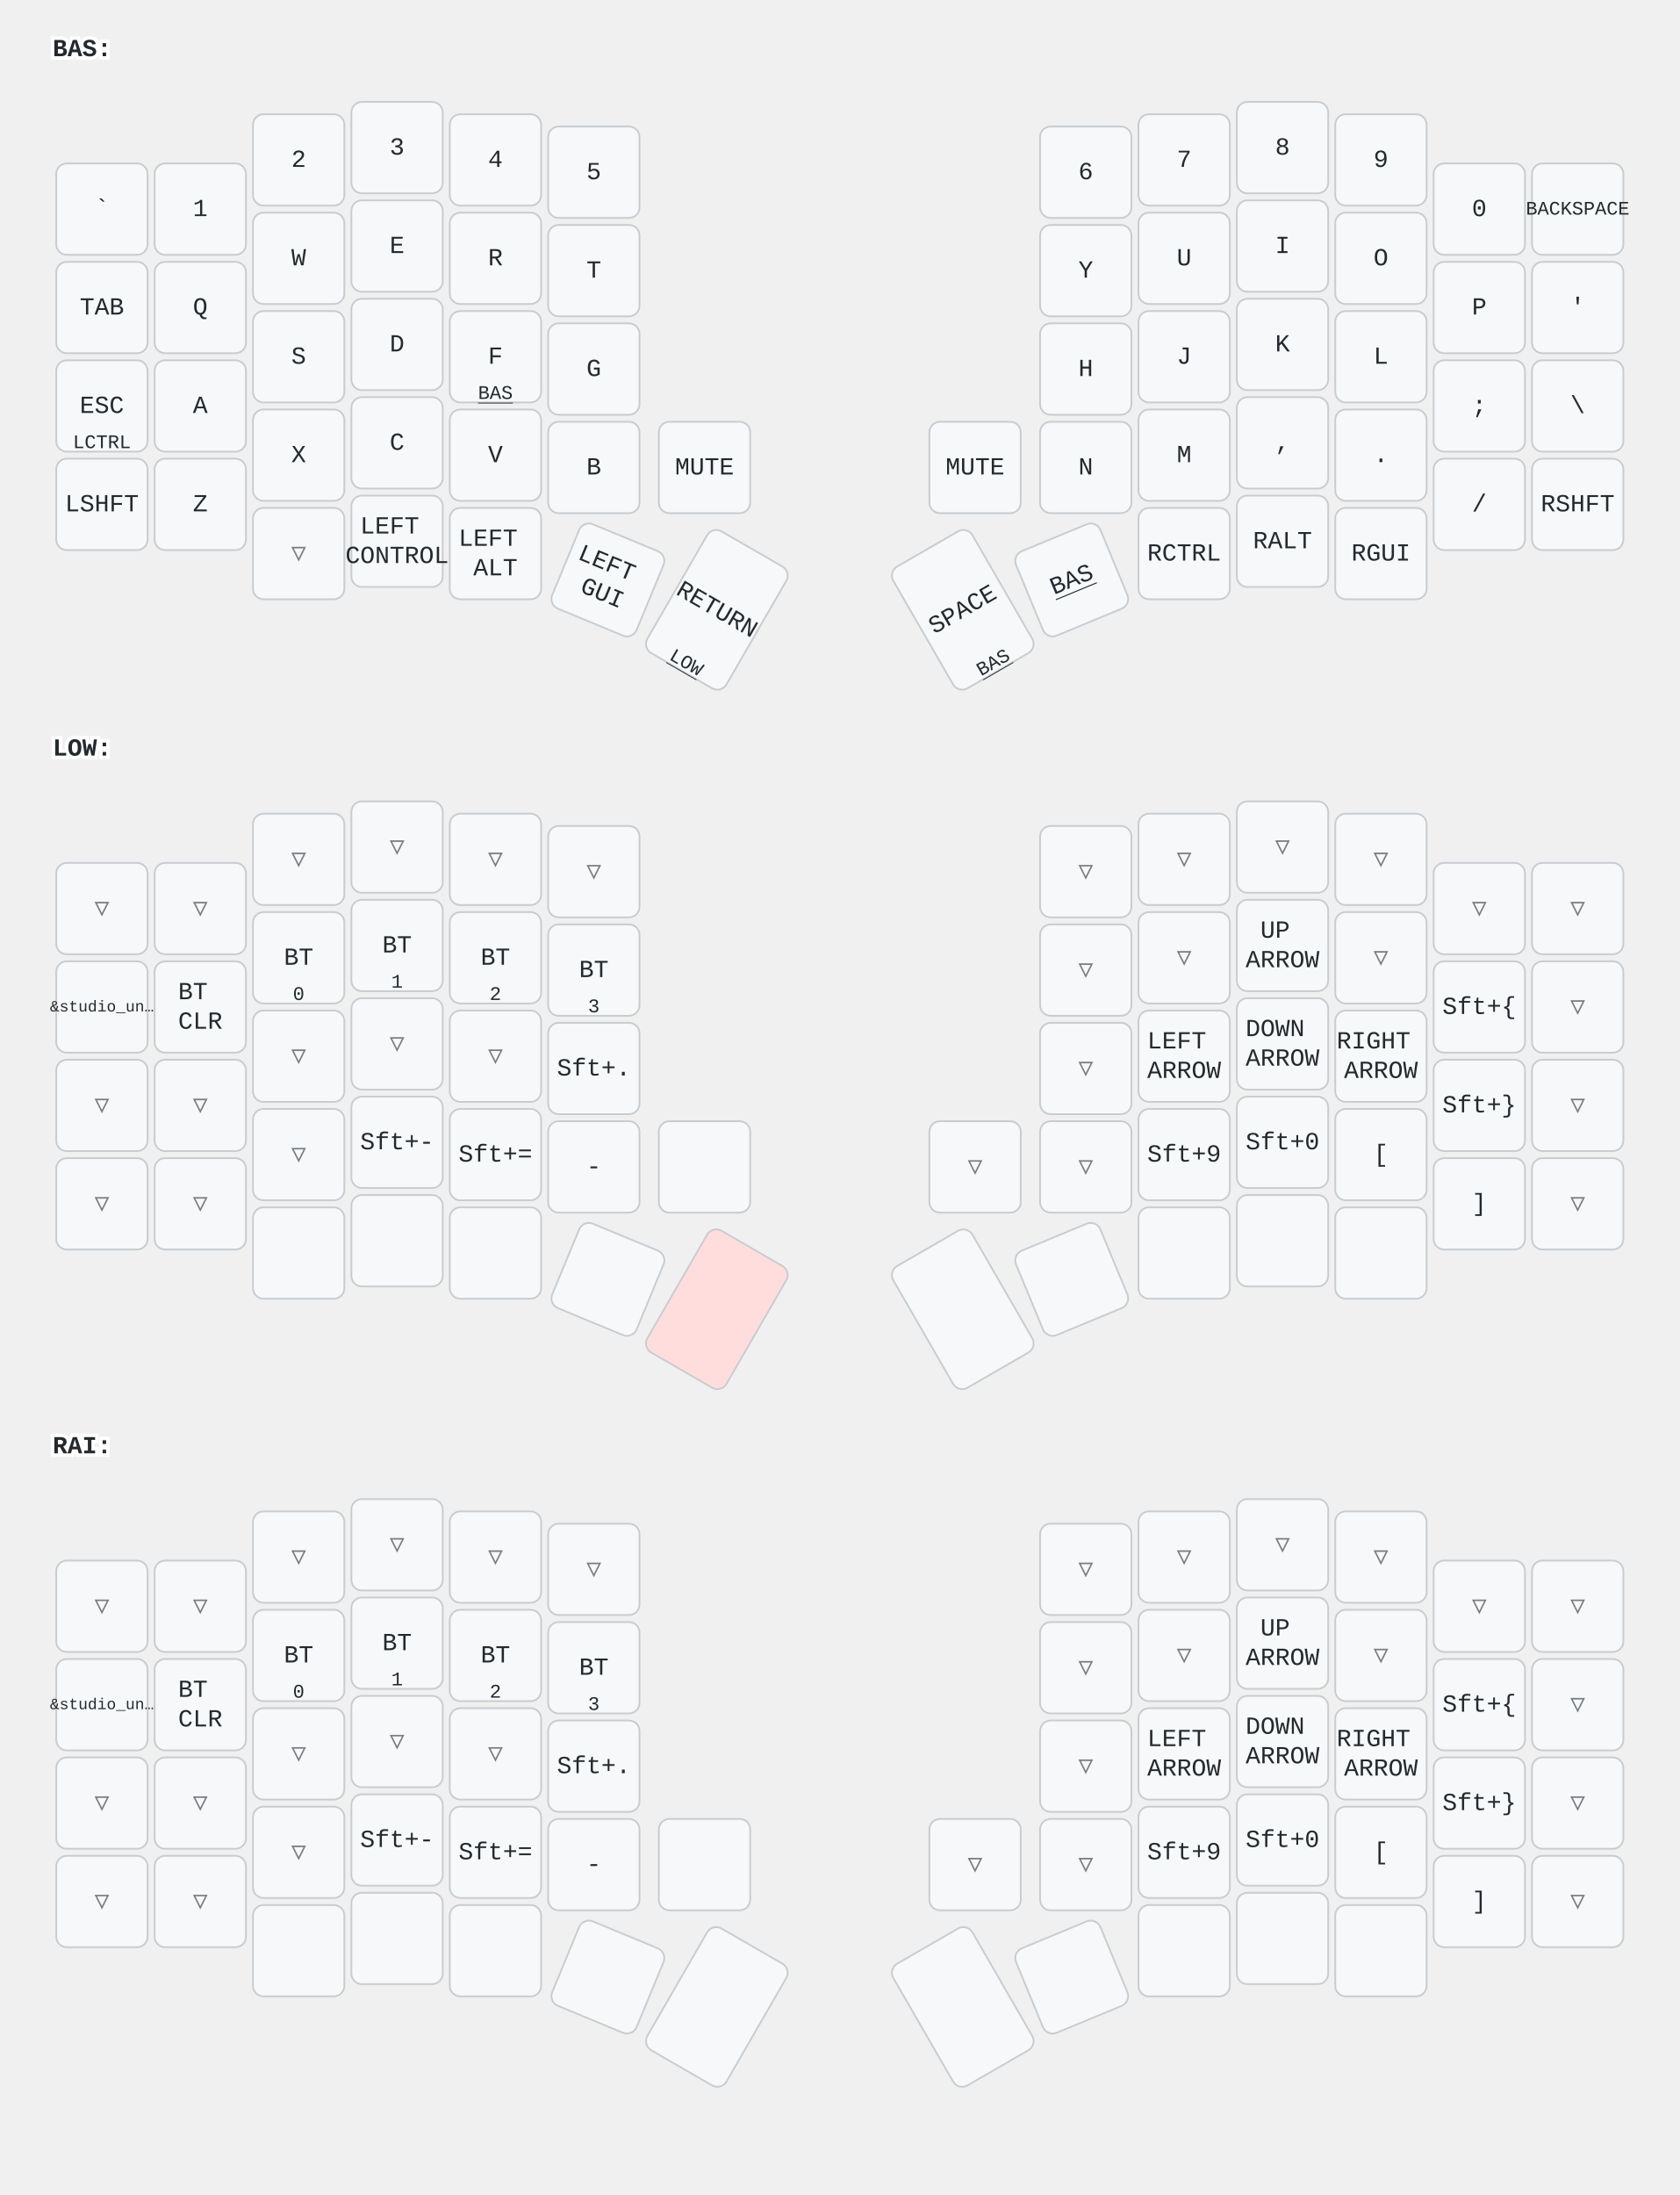
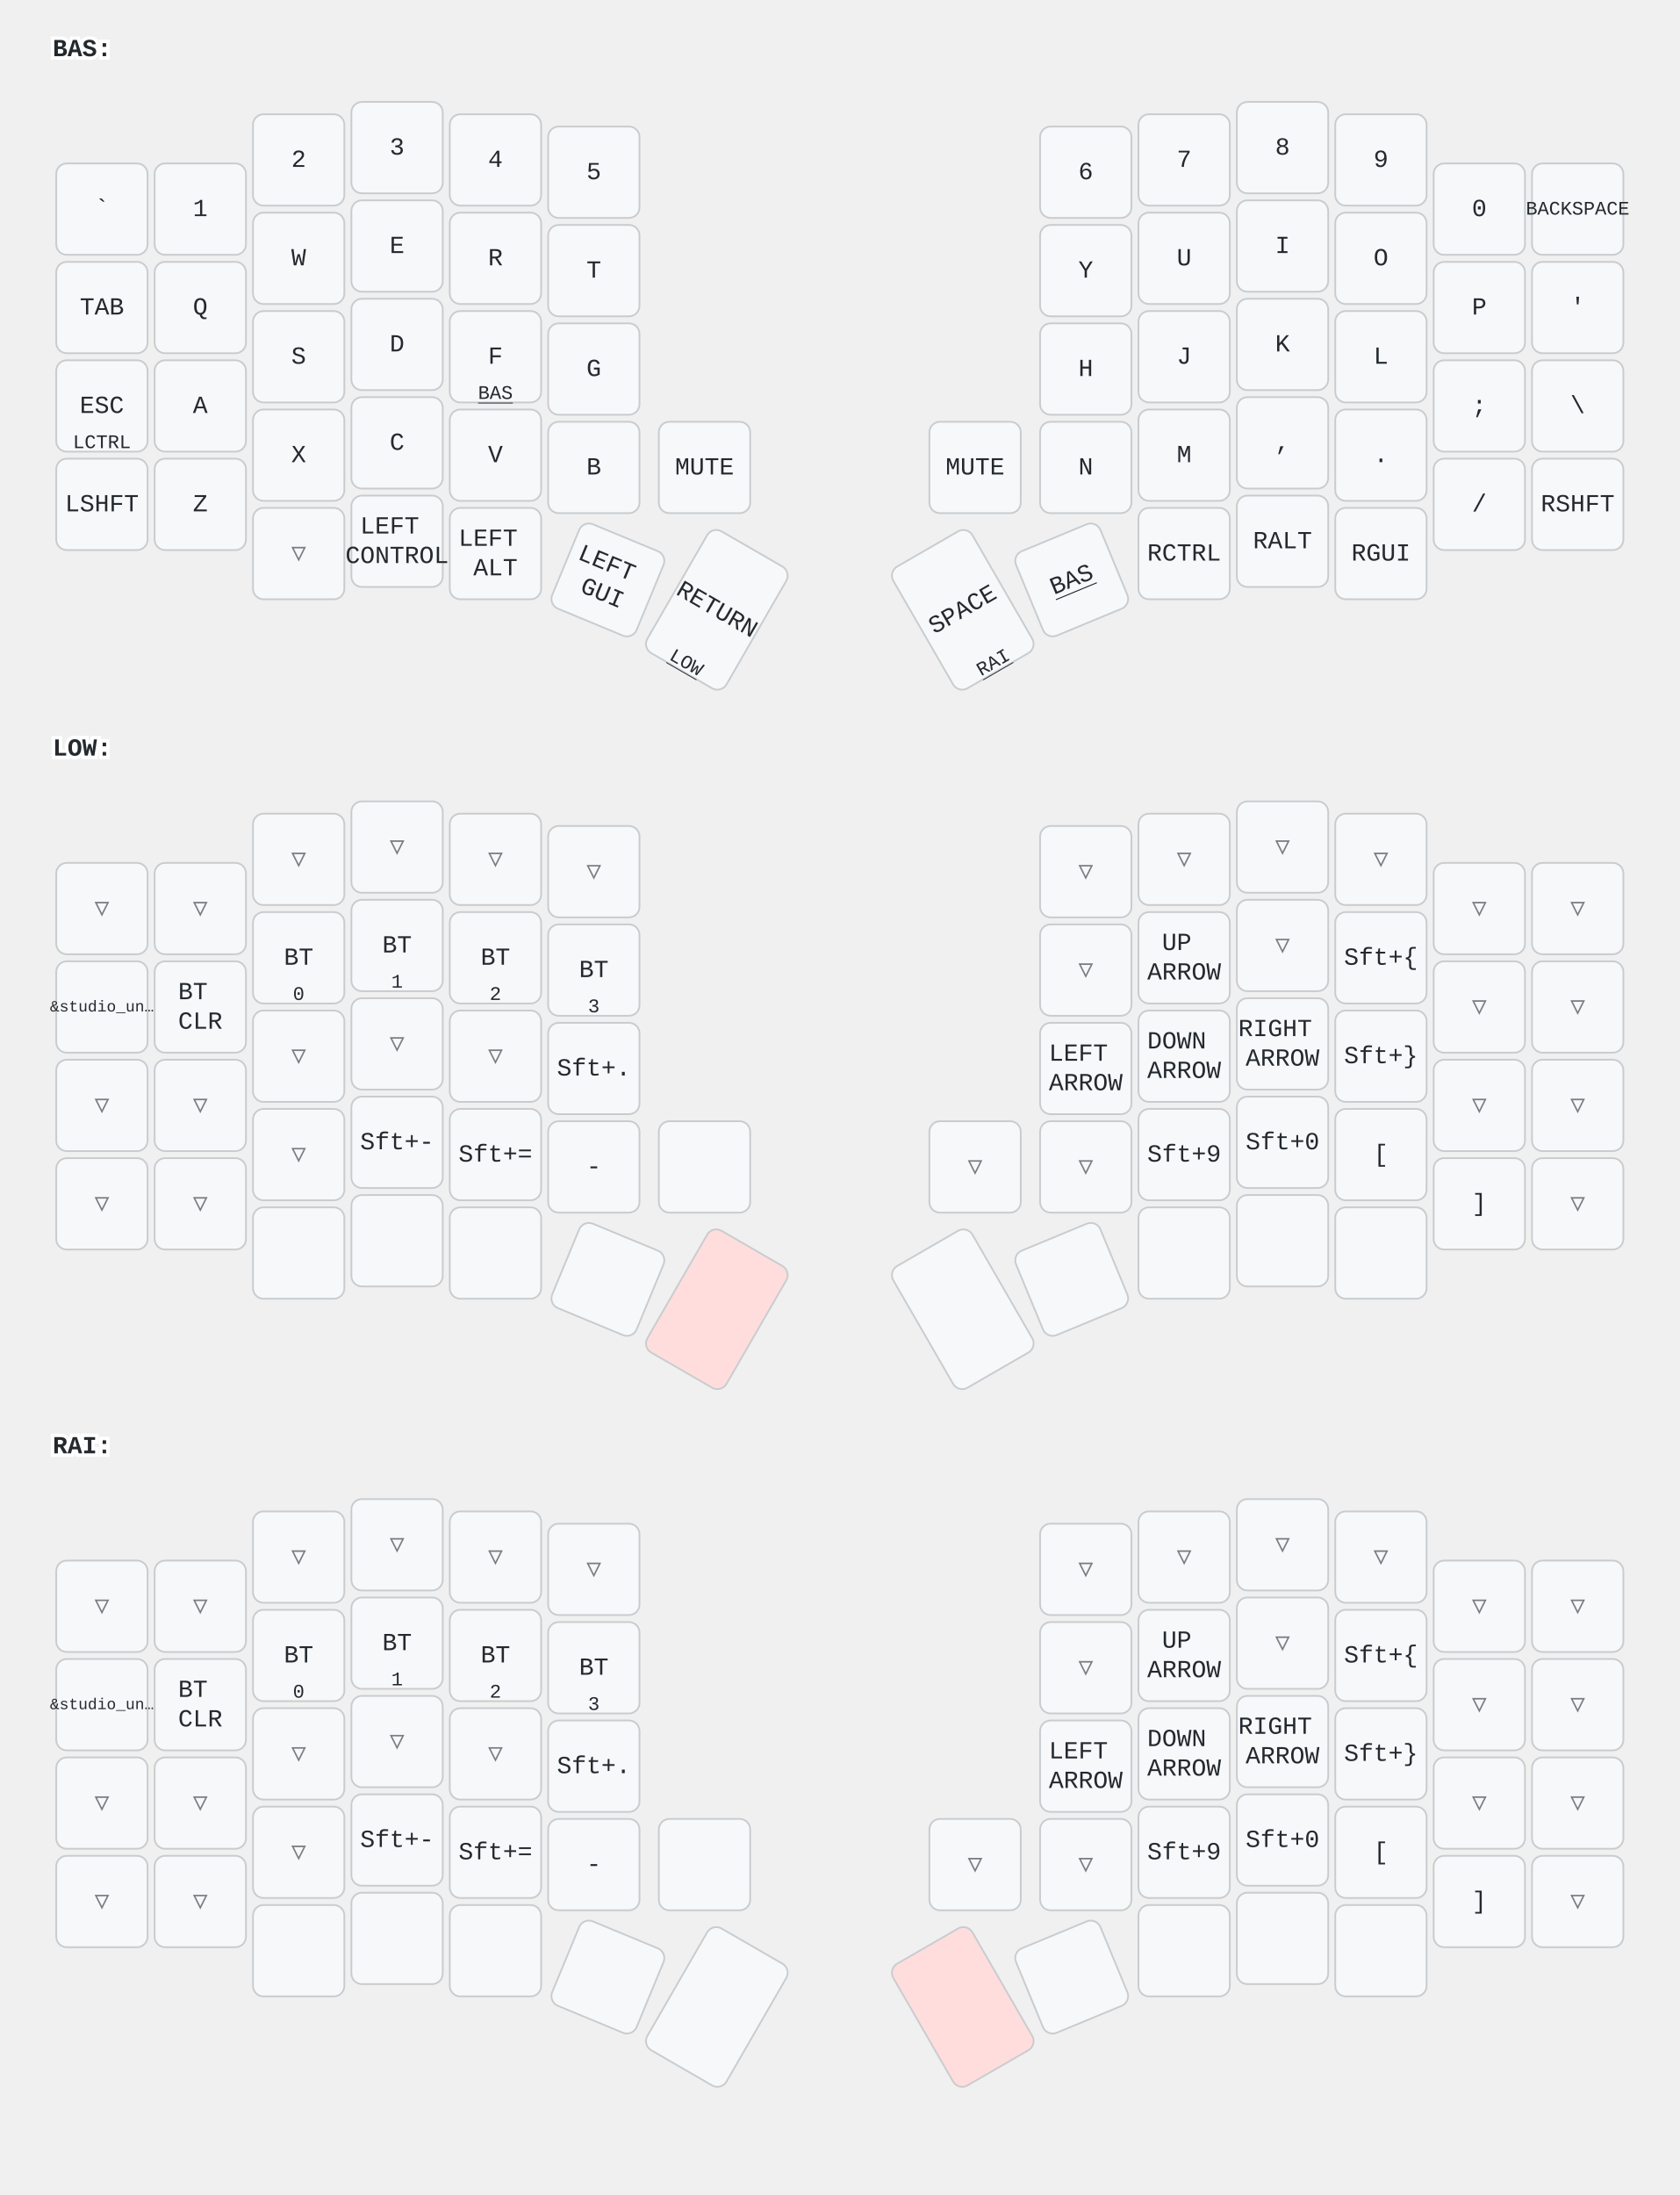
<svg xmlns="http://www.w3.org/2000/svg" width="956" height="1249" viewBox="0 0 956 1249" class="keymap">
  <style>/* inherit to force styles through use tags */
svg path {
    fill: inherit;
}

/* font and background color specifications */
svg.keymap {
    font-family: SFMono-Regular,Consolas,Liberation Mono,Menlo,monospace;
    font-size: 14px;
    font-kerning: normal;
    text-rendering: optimizeLegibility;
    fill: #24292e;
}

/* default key styling */
rect.key {
    fill: #f6f8fa;
}

rect.key, rect.combo {
    stroke: #c9cccf;
    stroke-width: 1;
}

/* default key side styling, only used is draw_key_sides is set */
rect.side {
    filter: brightness(90%);
}

/* color accent for combo boxes */
rect.combo, rect.combo-separate {
    fill: #cdf;
}

/* color accent for held keys */
rect.held, rect.combo.held {
    fill: #fdd;
}

/* color accent for ghost (optional) keys */
rect.ghost, rect.combo.ghost {
    stroke-dasharray: 4, 4;
    stroke-width: 2;
}

text {
    text-anchor: middle;
    dominant-baseline: middle;
}

/* styling for layer labels */
text.label {
    font-weight: bold;
    text-anchor: start;
    stroke: white;
    stroke-width: 4;
    paint-order: stroke;
}

/* styling for optional footer */
text.footer {
    text-anchor: end;
    dominant-baseline: auto;
    stroke: white;
    stroke-width: 4;
    paint-order: stroke;
}

/* styling for combo tap, and key non-tap label text */
text.combo, text.hold, text.shifted, text.left, text.right {
    font-size: 11px;
}

text.hold {
    text-anchor: middle;
    dominant-baseline: auto;
}

text.shifted {
    text-anchor: middle;
    dominant-baseline: hanging;
}

text.left {
    text-anchor: start;
}

text.right {
    text-anchor: end;
}

text.layer-activator {
    text-decoration: underline;
}

/* styling for hold/shifted label text in combo box */
text.combo.hold, text.combo.shifted, text.combo.left, text.combo.right {
    font-size: 8px;
}

/* lighter symbol for transparent keys */
text.trans {
    fill: #7b7e81;
}

/* styling for combo dendrons */
path.combo {
    stroke-width: 1;
    stroke: gray;
    fill: none;
}

/* Start Tabler Icons Cleanup */
/* cannot use height/width with glyphs */
.icon-tabler &gt; path {
    fill: inherit;
    stroke: inherit;
    stroke-width: 2;
}
/* hide tabler's default box */
.icon-tabler &gt; path[stroke="none"][fill="none"] {
    visibility: hidden;
}
/* End Tabler Icons Cleanup */
</style>
  <g transform="translate(30, 0)" class="layer-BAS">
    <text x="0" y="28" class="label" id="BAS">BAS:</text>
    <g transform="translate(0, 56)">
      <g transform="translate(28, 63)" class="key keypos-0">
        <rect rx="6" ry="6" x="-26" y="-26" width="52" height="52" class="key" />
        <text x="0" y="0" class="key tap">`</text>
      </g>
      <g transform="translate(84, 63)" class="key keypos-1">
        <rect rx="6" ry="6" x="-26" y="-26" width="52" height="52" class="key" />
        <text x="0" y="0" class="key tap">1</text>
      </g>
      <g transform="translate(140, 35)" class="key keypos-2">
        <rect rx="6" ry="6" x="-26" y="-26" width="52" height="52" class="key" />
        <text x="0" y="0" class="key tap">2</text>
      </g>
      <g transform="translate(196, 28)" class="key keypos-3">
        <rect rx="6" ry="6" x="-26" y="-26" width="52" height="52" class="key" />
        <text x="0" y="0" class="key tap">3</text>
      </g>
      <g transform="translate(252, 35)" class="key keypos-4">
        <rect rx="6" ry="6" x="-26" y="-26" width="52" height="52" class="key" />
        <text x="0" y="0" class="key tap">4</text>
      </g>
      <g transform="translate(308, 42)" class="key keypos-5">
        <rect rx="6" ry="6" x="-26" y="-26" width="52" height="52" class="key" />
        <text x="0" y="0" class="key tap">5</text>
      </g>
      <g transform="translate(588, 42)" class="key keypos-6">
        <rect rx="6" ry="6" x="-26" y="-26" width="52" height="52" class="key" />
        <text x="0" y="0" class="key tap">6</text>
      </g>
      <g transform="translate(644, 35)" class="key keypos-7">
        <rect rx="6" ry="6" x="-26" y="-26" width="52" height="52" class="key" />
        <text x="0" y="0" class="key tap">7</text>
      </g>
      <g transform="translate(700, 28)" class="key keypos-8">
        <rect rx="6" ry="6" x="-26" y="-26" width="52" height="52" class="key" />
        <text x="0" y="0" class="key tap">8</text>
      </g>
      <g transform="translate(756, 35)" class="key keypos-9">
        <rect rx="6" ry="6" x="-26" y="-26" width="52" height="52" class="key" />
        <text x="0" y="0" class="key tap">9</text>
      </g>
      <g transform="translate(812, 63)" class="key keypos-10">
        <rect rx="6" ry="6" x="-26" y="-26" width="52" height="52" class="key" />
        <text x="0" y="0" class="key tap">0</text>
      </g>
      <g transform="translate(868, 63)" class="key keypos-11">
        <rect rx="6" ry="6" x="-26" y="-26" width="52" height="52" class="key" />
        <text x="0" y="0" class="key tap">
          <tspan style="font-size: 78%">BACKSPACE</tspan>
        </text>
      </g>
      <g transform="translate(28, 119)" class="key keypos-12">
        <rect rx="6" ry="6" x="-26" y="-26" width="52" height="52" class="key" />
        <text x="0" y="0" class="key tap">TAB</text>
      </g>
      <g transform="translate(84, 119)" class="key keypos-13">
        <rect rx="6" ry="6" x="-26" y="-26" width="52" height="52" class="key" />
        <text x="0" y="0" class="key tap">Q</text>
      </g>
      <g transform="translate(140, 91)" class="key keypos-14">
        <rect rx="6" ry="6" x="-26" y="-26" width="52" height="52" class="key" />
        <text x="0" y="0" class="key tap">W</text>
      </g>
      <g transform="translate(196, 84)" class="key keypos-15">
        <rect rx="6" ry="6" x="-26" y="-26" width="52" height="52" class="key" />
        <text x="0" y="0" class="key tap">E</text>
      </g>
      <g transform="translate(252, 91)" class="key keypos-16">
        <rect rx="6" ry="6" x="-26" y="-26" width="52" height="52" class="key" />
        <text x="0" y="0" class="key tap">R</text>
      </g>
      <g transform="translate(308, 98)" class="key keypos-17">
        <rect rx="6" ry="6" x="-26" y="-26" width="52" height="52" class="key" />
        <text x="0" y="0" class="key tap">T</text>
      </g>
      <g transform="translate(588, 98)" class="key keypos-18">
        <rect rx="6" ry="6" x="-26" y="-26" width="52" height="52" class="key" />
        <text x="0" y="0" class="key tap">Y</text>
      </g>
      <g transform="translate(644, 91)" class="key keypos-19">
        <rect rx="6" ry="6" x="-26" y="-26" width="52" height="52" class="key" />
        <text x="0" y="0" class="key tap">U</text>
      </g>
      <g transform="translate(700, 84)" class="key keypos-20">
        <rect rx="6" ry="6" x="-26" y="-26" width="52" height="52" class="key" />
        <text x="0" y="0" class="key tap">I</text>
      </g>
      <g transform="translate(756, 91)" class="key keypos-21">
        <rect rx="6" ry="6" x="-26" y="-26" width="52" height="52" class="key" />
        <text x="0" y="0" class="key tap">O</text>
      </g>
      <g transform="translate(812, 119)" class="key keypos-22">
        <rect rx="6" ry="6" x="-26" y="-26" width="52" height="52" class="key" />
        <text x="0" y="0" class="key tap">P</text>
      </g>
      <g transform="translate(868, 119)" class="key keypos-23">
        <rect rx="6" ry="6" x="-26" y="-26" width="52" height="52" class="key" />
        <text x="0" y="0" class="key tap">'</text>
      </g>
      <g transform="translate(28, 175)" class="key keypos-24">
        <rect rx="6" ry="6" x="-26" y="-26" width="52" height="52" class="key" />
        <text x="0" y="0" class="key tap">ESC</text>
        <text x="0" y="24" class="key hold">LCTRL</text>
      </g>
      <g transform="translate(84, 175)" class="key keypos-25">
        <rect rx="6" ry="6" x="-26" y="-26" width="52" height="52" class="key" />
        <text x="0" y="0" class="key tap">A</text>
      </g>
      <g transform="translate(140, 147)" class="key keypos-26">
        <rect rx="6" ry="6" x="-26" y="-26" width="52" height="52" class="key" />
        <text x="0" y="0" class="key tap">S</text>
      </g>
      <g transform="translate(196, 140)" class="key keypos-27">
        <rect rx="6" ry="6" x="-26" y="-26" width="52" height="52" class="key" />
        <text x="0" y="0" class="key tap">D</text>
      </g>
      <g transform="translate(252, 147)" class="key keypos-28">
        <rect rx="6" ry="6" x="-26" y="-26" width="52" height="52" class="key" />
        <text x="0" y="0" class="key tap">F</text>
        <a href="#BAS">
          <text x="0" y="24" class="key hold layer-activator">BAS</text>
        </a>
      </g>
      <g transform="translate(308, 154)" class="key keypos-29">
        <rect rx="6" ry="6" x="-26" y="-26" width="52" height="52" class="key" />
        <text x="0" y="0" class="key tap">G</text>
      </g>
      <g transform="translate(588, 154)" class="key keypos-30">
        <rect rx="6" ry="6" x="-26" y="-26" width="52" height="52" class="key" />
        <text x="0" y="0" class="key tap">H</text>
      </g>
      <g transform="translate(644, 147)" class="key keypos-31">
        <rect rx="6" ry="6" x="-26" y="-26" width="52" height="52" class="key" />
        <text x="0" y="0" class="key tap">J</text>
      </g>
      <g transform="translate(700, 140)" class="key keypos-32">
        <rect rx="6" ry="6" x="-26" y="-26" width="52" height="52" class="key" />
        <text x="0" y="0" class="key tap">K</text>
      </g>
      <g transform="translate(756, 147)" class="key keypos-33">
        <rect rx="6" ry="6" x="-26" y="-26" width="52" height="52" class="key" />
        <text x="0" y="0" class="key tap">L</text>
      </g>
      <g transform="translate(812, 175)" class="key keypos-34">
        <rect rx="6" ry="6" x="-26" y="-26" width="52" height="52" class="key" />
        <text x="0" y="0" class="key tap">;</text>
      </g>
      <g transform="translate(868, 175)" class="key keypos-35">
        <rect rx="6" ry="6" x="-26" y="-26" width="52" height="52" class="key" />
        <text x="0" y="0" class="key tap">\</text>
      </g>
      <g transform="translate(28, 231)" class="key keypos-36">
        <rect rx="6" ry="6" x="-26" y="-26" width="52" height="52" class="key" />
        <text x="0" y="0" class="key tap">LSHFT</text>
      </g>
      <g transform="translate(84, 231)" class="key keypos-37">
        <rect rx="6" ry="6" x="-26" y="-26" width="52" height="52" class="key" />
        <text x="0" y="0" class="key tap">Z</text>
      </g>
      <g transform="translate(140, 203)" class="key keypos-38">
        <rect rx="6" ry="6" x="-26" y="-26" width="52" height="52" class="key" />
        <text x="0" y="0" class="key tap">X</text>
      </g>
      <g transform="translate(196, 196)" class="key keypos-39">
        <rect rx="6" ry="6" x="-26" y="-26" width="52" height="52" class="key" />
        <text x="0" y="0" class="key tap">C</text>
      </g>
      <g transform="translate(252, 203)" class="key keypos-40">
        <rect rx="6" ry="6" x="-26" y="-26" width="52" height="52" class="key" />
        <text x="0" y="0" class="key tap">V</text>
      </g>
      <g transform="translate(308, 210)" class="key keypos-41">
        <rect rx="6" ry="6" x="-26" y="-26" width="52" height="52" class="key" />
        <text x="0" y="0" class="key tap">B</text>
      </g>
      <g transform="translate(371, 210)" class="key keypos-42">
        <rect rx="6" ry="6" x="-26" y="-26" width="52" height="52" class="key" />
        <text x="0" y="0" class="key tap">MUTE</text>
      </g>
      <g transform="translate(525, 210)" class="key keypos-43">
        <rect rx="6" ry="6" x="-26" y="-26" width="52" height="52" class="key" />
        <text x="0" y="0" class="key tap">MUTE</text>
      </g>
      <g transform="translate(588, 210)" class="key keypos-44">
        <rect rx="6" ry="6" x="-26" y="-26" width="52" height="52" class="key" />
        <text x="0" y="0" class="key tap">N</text>
      </g>
      <g transform="translate(644, 203)" class="key keypos-45">
        <rect rx="6" ry="6" x="-26" y="-26" width="52" height="52" class="key" />
        <text x="0" y="0" class="key tap">M</text>
      </g>
      <g transform="translate(700, 196)" class="key keypos-46">
        <rect rx="6" ry="6" x="-26" y="-26" width="52" height="52" class="key" />
        <text x="0" y="0" class="key tap">,</text>
      </g>
      <g transform="translate(756, 203)" class="key keypos-47">
        <rect rx="6" ry="6" x="-26" y="-26" width="52" height="52" class="key" />
        <text x="0" y="0" class="key tap">.</text>
      </g>
      <g transform="translate(812, 231)" class="key keypos-48">
        <rect rx="6" ry="6" x="-26" y="-26" width="52" height="52" class="key" />
        <text x="0" y="0" class="key tap">/</text>
      </g>
      <g transform="translate(868, 231)" class="key keypos-49">
        <rect rx="6" ry="6" x="-26" y="-26" width="52" height="52" class="key" />
        <text x="0" y="0" class="key tap">RSHFT</text>
      </g>
      <g transform="translate(140, 259)" class="key trans keypos-50">
        <rect rx="6" ry="6" x="-26" y="-26" width="52" height="52" class="key trans" />
        <text x="0" y="0" class="key trans tap">▽</text>
      </g>
      <g transform="translate(196, 252)" class="key keypos-51">
        <rect rx="6" ry="6" x="-26" y="-26" width="52" height="52" class="key" />
        <text x="0" y="0" class="key tap">
          <tspan x="0" dy="-0.6em">LEFT</tspan>
          <tspan x="0" dy="1.2em">CONTROL</tspan>
        </text>
      </g>
      <g transform="translate(252, 259)" class="key keypos-52">
        <rect rx="6" ry="6" x="-26" y="-26" width="52" height="52" class="key" />
        <text x="0" y="0" class="key tap">
          <tspan x="0" dy="-0.6em">LEFT</tspan>
          <tspan x="0" dy="1.2em">ALT</tspan>
        </text>
      </g>
      <g transform="translate(316, 274) rotate(22.5)" class="key keypos-53">
        <rect rx="6" ry="6" x="-26" y="-26" width="52" height="52" class="key" />
        <text x="0" y="0" class="key tap">
          <tspan x="0" dy="-0.6em">LEFT</tspan>
          <tspan x="0" dy="1.2em">GUI</tspan>
        </text>
      </g>
      <g transform="translate(378, 291) rotate(30.0)" class="key keypos-54">
        <rect rx="6" ry="6" x="-26" y="-40" width="52" height="80" class="key" />
        <text x="0" y="0" class="key tap">RETURN</text>
        <a href="#LOW">
          <text x="0" y="38" class="key hold layer-activator">LOW</text>
        </a>
      </g>
      <g transform="translate(518, 291) rotate(-30.0)" class="key keypos-55">
        <rect rx="6" ry="6" x="-26" y="-40" width="52" height="80" class="key" />
        <text x="0" y="0" class="key tap">SPACE</text>
-         <a href="#BAS">
-           <text x="0" y="38" class="key hold layer-activator">BAS</text>
+         <a href="#RAI">
+           <text x="0" y="38" class="key hold layer-activator">RAI</text>
        </a>
      </g>
      <g transform="translate(580, 274) rotate(-22.5)" class="key keypos-56">
        <rect rx="6" ry="6" x="-26" y="-26" width="52" height="52" class="key" />
        <a href="#BAS">
          <text x="0" y="0" class="key tap layer-activator">BAS</text>
        </a>
      </g>
      <g transform="translate(644, 259)" class="key keypos-57">
        <rect rx="6" ry="6" x="-26" y="-26" width="52" height="52" class="key" />
        <text x="0" y="0" class="key tap">RCTRL</text>
      </g>
      <g transform="translate(700, 252)" class="key keypos-58">
        <rect rx="6" ry="6" x="-26" y="-26" width="52" height="52" class="key" />
        <text x="0" y="0" class="key tap">RALT</text>
      </g>
      <g transform="translate(756, 259)" class="key keypos-59">
        <rect rx="6" ry="6" x="-26" y="-26" width="52" height="52" class="key" />
        <text x="0" y="0" class="key tap">RGUI</text>
      </g>
    </g>
  </g>
  <g transform="translate(30, 398)" class="layer-LOW">
    <text x="0" y="28" class="label" id="LOW">LOW:</text>
    <g transform="translate(0, 56)">
      <g transform="translate(28, 63)" class="key trans keypos-0">
        <rect rx="6" ry="6" x="-26" y="-26" width="52" height="52" class="key trans" />
        <text x="0" y="0" class="key trans tap">▽</text>
      </g>
      <g transform="translate(84, 63)" class="key trans keypos-1">
        <rect rx="6" ry="6" x="-26" y="-26" width="52" height="52" class="key trans" />
        <text x="0" y="0" class="key trans tap">▽</text>
      </g>
      <g transform="translate(140, 35)" class="key trans keypos-2">
        <rect rx="6" ry="6" x="-26" y="-26" width="52" height="52" class="key trans" />
        <text x="0" y="0" class="key trans tap">▽</text>
      </g>
      <g transform="translate(196, 28)" class="key trans keypos-3">
        <rect rx="6" ry="6" x="-26" y="-26" width="52" height="52" class="key trans" />
        <text x="0" y="0" class="key trans tap">▽</text>
      </g>
      <g transform="translate(252, 35)" class="key trans keypos-4">
        <rect rx="6" ry="6" x="-26" y="-26" width="52" height="52" class="key trans" />
        <text x="0" y="0" class="key trans tap">▽</text>
      </g>
      <g transform="translate(308, 42)" class="key trans keypos-5">
        <rect rx="6" ry="6" x="-26" y="-26" width="52" height="52" class="key trans" />
        <text x="0" y="0" class="key trans tap">▽</text>
      </g>
      <g transform="translate(588, 42)" class="key trans keypos-6">
        <rect rx="6" ry="6" x="-26" y="-26" width="52" height="52" class="key trans" />
        <text x="0" y="0" class="key trans tap">▽</text>
      </g>
      <g transform="translate(644, 35)" class="key trans keypos-7">
        <rect rx="6" ry="6" x="-26" y="-26" width="52" height="52" class="key trans" />
        <text x="0" y="0" class="key trans tap">▽</text>
      </g>
      <g transform="translate(700, 28)" class="key trans keypos-8">
        <rect rx="6" ry="6" x="-26" y="-26" width="52" height="52" class="key trans" />
        <text x="0" y="0" class="key trans tap">▽</text>
      </g>
      <g transform="translate(756, 35)" class="key trans keypos-9">
        <rect rx="6" ry="6" x="-26" y="-26" width="52" height="52" class="key trans" />
        <text x="0" y="0" class="key trans tap">▽</text>
      </g>
      <g transform="translate(812, 63)" class="key trans keypos-10">
        <rect rx="6" ry="6" x="-26" y="-26" width="52" height="52" class="key trans" />
        <text x="0" y="0" class="key trans tap">▽</text>
      </g>
      <g transform="translate(868, 63)" class="key trans keypos-11">
        <rect rx="6" ry="6" x="-26" y="-26" width="52" height="52" class="key trans" />
        <text x="0" y="0" class="key trans tap">▽</text>
      </g>
      <g transform="translate(28, 119)" class="key keypos-12">
        <rect rx="6" ry="6" x="-26" y="-26" width="52" height="52" class="key" />
        <text x="0" y="0" class="key tap">
          <tspan style="font-size: 64%">&amp;studio_un…</tspan>
        </text>
      </g>
      <g transform="translate(84, 119)" class="key keypos-13">
        <rect rx="6" ry="6" x="-26" y="-26" width="52" height="52" class="key" />
        <text x="0" y="0" class="key tap">
          <tspan x="0" dy="-0.6em">BT</tspan>
          <tspan x="0" dy="1.2em">CLR</tspan>
        </text>
      </g>
      <g transform="translate(140, 91)" class="key keypos-14">
        <rect rx="6" ry="6" x="-26" y="-26" width="52" height="52" class="key" />
        <text x="0" y="0" class="key tap">BT</text>
        <text x="0" y="24" class="key hold">0</text>
      </g>
      <g transform="translate(196, 84)" class="key keypos-15">
        <rect rx="6" ry="6" x="-26" y="-26" width="52" height="52" class="key" />
        <text x="0" y="0" class="key tap">BT</text>
        <text x="0" y="24" class="key hold">1</text>
      </g>
      <g transform="translate(252, 91)" class="key keypos-16">
        <rect rx="6" ry="6" x="-26" y="-26" width="52" height="52" class="key" />
        <text x="0" y="0" class="key tap">BT</text>
        <text x="0" y="24" class="key hold">2</text>
      </g>
      <g transform="translate(308, 98)" class="key keypos-17">
        <rect rx="6" ry="6" x="-26" y="-26" width="52" height="52" class="key" />
        <text x="0" y="0" class="key tap">BT</text>
        <text x="0" y="24" class="key hold">3</text>
      </g>
      <g transform="translate(588, 98)" class="key trans keypos-18">
        <rect rx="6" ry="6" x="-26" y="-26" width="52" height="52" class="key trans" />
        <text x="0" y="0" class="key trans tap">▽</text>
      </g>
-       <g transform="translate(644, 91)" class="key trans keypos-19">
-         <rect rx="6" ry="6" x="-26" y="-26" width="52" height="52" class="key trans" />
-         <text x="0" y="0" class="key trans tap">▽</text>
-       </g>
-       <g transform="translate(700, 84)" class="key keypos-20">
+       <g transform="translate(644, 91)" class="key keypos-19">
        <rect rx="6" ry="6" x="-26" y="-26" width="52" height="52" class="key" />
        <text x="0" y="0" class="key tap">
          <tspan x="0" dy="-0.6em">UP</tspan>
          <tspan x="0" dy="1.2em">ARROW</tspan>
        </text>
      </g>
-       <g transform="translate(756, 91)" class="key trans keypos-21">
-         <rect rx="6" ry="6" x="-26" y="-26" width="52" height="52" class="key trans" />
-         <text x="0" y="0" class="key trans tap">▽</text>
-       </g>
-       <g transform="translate(812, 119)" class="key keypos-22">
+       <g transform="translate(700, 84)" class="key trans keypos-20">
+         <rect rx="6" ry="6" x="-26" y="-26" width="52" height="52" class="key trans" />
+         <text x="0" y="0" class="key trans tap">▽</text>
+       </g>
+       <g transform="translate(756, 91)" class="key keypos-21">
        <rect rx="6" ry="6" x="-26" y="-26" width="52" height="52" class="key" />
        <text x="0" y="0" class="key tap">Sft+{</text>
      </g>
+       <g transform="translate(812, 119)" class="key trans keypos-22">
+         <rect rx="6" ry="6" x="-26" y="-26" width="52" height="52" class="key trans" />
+         <text x="0" y="0" class="key trans tap">▽</text>
+       </g>
      <g transform="translate(868, 119)" class="key trans keypos-23">
        <rect rx="6" ry="6" x="-26" y="-26" width="52" height="52" class="key trans" />
        <text x="0" y="0" class="key trans tap">▽</text>
      </g>
      <g transform="translate(28, 175)" class="key trans keypos-24">
        <rect rx="6" ry="6" x="-26" y="-26" width="52" height="52" class="key trans" />
        <text x="0" y="0" class="key trans tap">▽</text>
      </g>
      <g transform="translate(84, 175)" class="key trans keypos-25">
        <rect rx="6" ry="6" x="-26" y="-26" width="52" height="52" class="key trans" />
        <text x="0" y="0" class="key trans tap">▽</text>
      </g>
      <g transform="translate(140, 147)" class="key trans keypos-26">
        <rect rx="6" ry="6" x="-26" y="-26" width="52" height="52" class="key trans" />
        <text x="0" y="0" class="key trans tap">▽</text>
      </g>
      <g transform="translate(196, 140)" class="key trans keypos-27">
        <rect rx="6" ry="6" x="-26" y="-26" width="52" height="52" class="key trans" />
        <text x="0" y="0" class="key trans tap">▽</text>
      </g>
      <g transform="translate(252, 147)" class="key trans keypos-28">
        <rect rx="6" ry="6" x="-26" y="-26" width="52" height="52" class="key trans" />
        <text x="0" y="0" class="key trans tap">▽</text>
      </g>
      <g transform="translate(308, 154)" class="key keypos-29">
        <rect rx="6" ry="6" x="-26" y="-26" width="52" height="52" class="key" />
        <text x="0" y="0" class="key tap">Sft+.</text>
      </g>
-       <g transform="translate(588, 154)" class="key trans keypos-30">
-         <rect rx="6" ry="6" x="-26" y="-26" width="52" height="52" class="key trans" />
-         <text x="0" y="0" class="key trans tap">▽</text>
-       </g>
-       <g transform="translate(644, 147)" class="key keypos-31">
+       <g transform="translate(588, 154)" class="key keypos-30">
        <rect rx="6" ry="6" x="-26" y="-26" width="52" height="52" class="key" />
        <text x="0" y="0" class="key tap">
          <tspan x="0" dy="-0.6em">LEFT</tspan>
          <tspan x="0" dy="1.2em">ARROW</tspan>
        </text>
      </g>
-       <g transform="translate(700, 140)" class="key keypos-32">
+       <g transform="translate(644, 147)" class="key keypos-31">
        <rect rx="6" ry="6" x="-26" y="-26" width="52" height="52" class="key" />
        <text x="0" y="0" class="key tap">
          <tspan x="0" dy="-0.6em">DOWN</tspan>
          <tspan x="0" dy="1.2em">ARROW</tspan>
        </text>
      </g>
-       <g transform="translate(756, 147)" class="key keypos-33">
+       <g transform="translate(700, 140)" class="key keypos-32">
        <rect rx="6" ry="6" x="-26" y="-26" width="52" height="52" class="key" />
        <text x="0" y="0" class="key tap">
          <tspan x="0" dy="-0.6em">RIGHT</tspan>
          <tspan x="0" dy="1.2em">ARROW</tspan>
        </text>
      </g>
-       <g transform="translate(812, 175)" class="key keypos-34">
+       <g transform="translate(756, 147)" class="key keypos-33">
        <rect rx="6" ry="6" x="-26" y="-26" width="52" height="52" class="key" />
        <text x="0" y="0" class="key tap">Sft+}</text>
+       </g>
+       <g transform="translate(812, 175)" class="key trans keypos-34">
+         <rect rx="6" ry="6" x="-26" y="-26" width="52" height="52" class="key trans" />
+         <text x="0" y="0" class="key trans tap">▽</text>
      </g>
      <g transform="translate(868, 175)" class="key trans keypos-35">
        <rect rx="6" ry="6" x="-26" y="-26" width="52" height="52" class="key trans" />
        <text x="0" y="0" class="key trans tap">▽</text>
      </g>
      <g transform="translate(28, 231)" class="key trans keypos-36">
        <rect rx="6" ry="6" x="-26" y="-26" width="52" height="52" class="key trans" />
        <text x="0" y="0" class="key trans tap">▽</text>
      </g>
      <g transform="translate(84, 231)" class="key trans keypos-37">
        <rect rx="6" ry="6" x="-26" y="-26" width="52" height="52" class="key trans" />
        <text x="0" y="0" class="key trans tap">▽</text>
      </g>
      <g transform="translate(140, 203)" class="key trans keypos-38">
        <rect rx="6" ry="6" x="-26" y="-26" width="52" height="52" class="key trans" />
        <text x="0" y="0" class="key trans tap">▽</text>
      </g>
      <g transform="translate(196, 196)" class="key keypos-39">
        <rect rx="6" ry="6" x="-26" y="-26" width="52" height="52" class="key" />
        <text x="0" y="0" class="key tap">Sft+-</text>
      </g>
      <g transform="translate(252, 203)" class="key keypos-40">
        <rect rx="6" ry="6" x="-26" y="-26" width="52" height="52" class="key" />
        <text x="0" y="0" class="key tap">Sft+=</text>
      </g>
      <g transform="translate(308, 210)" class="key keypos-41">
        <rect rx="6" ry="6" x="-26" y="-26" width="52" height="52" class="key" />
        <text x="0" y="0" class="key tap">-</text>
      </g>
      <g transform="translate(371, 210)" class="key keypos-42">
        <rect rx="6" ry="6" x="-26" y="-26" width="52" height="52" class="key" />
      </g>
      <g transform="translate(525, 210)" class="key trans keypos-43">
        <rect rx="6" ry="6" x="-26" y="-26" width="52" height="52" class="key trans" />
        <text x="0" y="0" class="key trans tap">▽</text>
      </g>
      <g transform="translate(588, 210)" class="key trans keypos-44">
        <rect rx="6" ry="6" x="-26" y="-26" width="52" height="52" class="key trans" />
        <text x="0" y="0" class="key trans tap">▽</text>
      </g>
      <g transform="translate(644, 203)" class="key keypos-45">
        <rect rx="6" ry="6" x="-26" y="-26" width="52" height="52" class="key" />
        <text x="0" y="0" class="key tap">Sft+9</text>
      </g>
      <g transform="translate(700, 196)" class="key keypos-46">
        <rect rx="6" ry="6" x="-26" y="-26" width="52" height="52" class="key" />
        <text x="0" y="0" class="key tap">Sft+0</text>
      </g>
      <g transform="translate(756, 203)" class="key keypos-47">
        <rect rx="6" ry="6" x="-26" y="-26" width="52" height="52" class="key" />
        <text x="0" y="0" class="key tap">[</text>
      </g>
      <g transform="translate(812, 231)" class="key keypos-48">
        <rect rx="6" ry="6" x="-26" y="-26" width="52" height="52" class="key" />
        <text x="0" y="0" class="key tap">]</text>
      </g>
      <g transform="translate(868, 231)" class="key trans keypos-49">
        <rect rx="6" ry="6" x="-26" y="-26" width="52" height="52" class="key trans" />
        <text x="0" y="0" class="key trans tap">▽</text>
      </g>
      <g transform="translate(140, 259)" class="key keypos-50">
        <rect rx="6" ry="6" x="-26" y="-26" width="52" height="52" class="key" />
      </g>
      <g transform="translate(196, 252)" class="key keypos-51">
        <rect rx="6" ry="6" x="-26" y="-26" width="52" height="52" class="key" />
      </g>
      <g transform="translate(252, 259)" class="key keypos-52">
        <rect rx="6" ry="6" x="-26" y="-26" width="52" height="52" class="key" />
      </g>
      <g transform="translate(316, 274) rotate(22.5)" class="key keypos-53">
        <rect rx="6" ry="6" x="-26" y="-26" width="52" height="52" class="key" />
      </g>
      <g transform="translate(378, 291) rotate(30.0)" class="key held keypos-54">
        <rect rx="6" ry="6" x="-26" y="-40" width="52" height="80" class="key held" />
      </g>
      <g transform="translate(518, 291) rotate(-30.0)" class="key keypos-55">
        <rect rx="6" ry="6" x="-26" y="-40" width="52" height="80" class="key" />
      </g>
      <g transform="translate(580, 274) rotate(-22.5)" class="key keypos-56">
        <rect rx="6" ry="6" x="-26" y="-26" width="52" height="52" class="key" />
      </g>
      <g transform="translate(644, 259)" class="key keypos-57">
        <rect rx="6" ry="6" x="-26" y="-26" width="52" height="52" class="key" />
      </g>
      <g transform="translate(700, 252)" class="key keypos-58">
        <rect rx="6" ry="6" x="-26" y="-26" width="52" height="52" class="key" />
      </g>
      <g transform="translate(756, 259)" class="key keypos-59">
        <rect rx="6" ry="6" x="-26" y="-26" width="52" height="52" class="key" />
      </g>
    </g>
  </g>
  <g transform="translate(30, 795)" class="layer-RAI">
    <text x="0" y="28" class="label" id="RAI">RAI:</text>
    <g transform="translate(0, 56)">
      <g transform="translate(28, 63)" class="key trans keypos-0">
        <rect rx="6" ry="6" x="-26" y="-26" width="52" height="52" class="key trans" />
        <text x="0" y="0" class="key trans tap">▽</text>
      </g>
      <g transform="translate(84, 63)" class="key trans keypos-1">
        <rect rx="6" ry="6" x="-26" y="-26" width="52" height="52" class="key trans" />
        <text x="0" y="0" class="key trans tap">▽</text>
      </g>
      <g transform="translate(140, 35)" class="key trans keypos-2">
        <rect rx="6" ry="6" x="-26" y="-26" width="52" height="52" class="key trans" />
        <text x="0" y="0" class="key trans tap">▽</text>
      </g>
      <g transform="translate(196, 28)" class="key trans keypos-3">
        <rect rx="6" ry="6" x="-26" y="-26" width="52" height="52" class="key trans" />
        <text x="0" y="0" class="key trans tap">▽</text>
      </g>
      <g transform="translate(252, 35)" class="key trans keypos-4">
        <rect rx="6" ry="6" x="-26" y="-26" width="52" height="52" class="key trans" />
        <text x="0" y="0" class="key trans tap">▽</text>
      </g>
      <g transform="translate(308, 42)" class="key trans keypos-5">
        <rect rx="6" ry="6" x="-26" y="-26" width="52" height="52" class="key trans" />
        <text x="0" y="0" class="key trans tap">▽</text>
      </g>
      <g transform="translate(588, 42)" class="key trans keypos-6">
        <rect rx="6" ry="6" x="-26" y="-26" width="52" height="52" class="key trans" />
        <text x="0" y="0" class="key trans tap">▽</text>
      </g>
      <g transform="translate(644, 35)" class="key trans keypos-7">
        <rect rx="6" ry="6" x="-26" y="-26" width="52" height="52" class="key trans" />
        <text x="0" y="0" class="key trans tap">▽</text>
      </g>
      <g transform="translate(700, 28)" class="key trans keypos-8">
        <rect rx="6" ry="6" x="-26" y="-26" width="52" height="52" class="key trans" />
        <text x="0" y="0" class="key trans tap">▽</text>
      </g>
      <g transform="translate(756, 35)" class="key trans keypos-9">
        <rect rx="6" ry="6" x="-26" y="-26" width="52" height="52" class="key trans" />
        <text x="0" y="0" class="key trans tap">▽</text>
      </g>
      <g transform="translate(812, 63)" class="key trans keypos-10">
        <rect rx="6" ry="6" x="-26" y="-26" width="52" height="52" class="key trans" />
        <text x="0" y="0" class="key trans tap">▽</text>
      </g>
      <g transform="translate(868, 63)" class="key trans keypos-11">
        <rect rx="6" ry="6" x="-26" y="-26" width="52" height="52" class="key trans" />
        <text x="0" y="0" class="key trans tap">▽</text>
      </g>
      <g transform="translate(28, 119)" class="key keypos-12">
        <rect rx="6" ry="6" x="-26" y="-26" width="52" height="52" class="key" />
        <text x="0" y="0" class="key tap">
          <tspan style="font-size: 64%">&amp;studio_un…</tspan>
        </text>
      </g>
      <g transform="translate(84, 119)" class="key keypos-13">
        <rect rx="6" ry="6" x="-26" y="-26" width="52" height="52" class="key" />
        <text x="0" y="0" class="key tap">
          <tspan x="0" dy="-0.6em">BT</tspan>
          <tspan x="0" dy="1.2em">CLR</tspan>
        </text>
      </g>
      <g transform="translate(140, 91)" class="key keypos-14">
        <rect rx="6" ry="6" x="-26" y="-26" width="52" height="52" class="key" />
        <text x="0" y="0" class="key tap">BT</text>
        <text x="0" y="24" class="key hold">0</text>
      </g>
      <g transform="translate(196, 84)" class="key keypos-15">
        <rect rx="6" ry="6" x="-26" y="-26" width="52" height="52" class="key" />
        <text x="0" y="0" class="key tap">BT</text>
        <text x="0" y="24" class="key hold">1</text>
      </g>
      <g transform="translate(252, 91)" class="key keypos-16">
        <rect rx="6" ry="6" x="-26" y="-26" width="52" height="52" class="key" />
        <text x="0" y="0" class="key tap">BT</text>
        <text x="0" y="24" class="key hold">2</text>
      </g>
      <g transform="translate(308, 98)" class="key keypos-17">
        <rect rx="6" ry="6" x="-26" y="-26" width="52" height="52" class="key" />
        <text x="0" y="0" class="key tap">BT</text>
        <text x="0" y="24" class="key hold">3</text>
      </g>
      <g transform="translate(588, 98)" class="key trans keypos-18">
        <rect rx="6" ry="6" x="-26" y="-26" width="52" height="52" class="key trans" />
        <text x="0" y="0" class="key trans tap">▽</text>
      </g>
-       <g transform="translate(644, 91)" class="key trans keypos-19">
-         <rect rx="6" ry="6" x="-26" y="-26" width="52" height="52" class="key trans" />
-         <text x="0" y="0" class="key trans tap">▽</text>
-       </g>
-       <g transform="translate(700, 84)" class="key keypos-20">
+       <g transform="translate(644, 91)" class="key keypos-19">
        <rect rx="6" ry="6" x="-26" y="-26" width="52" height="52" class="key" />
        <text x="0" y="0" class="key tap">
          <tspan x="0" dy="-0.6em">UP</tspan>
          <tspan x="0" dy="1.2em">ARROW</tspan>
        </text>
      </g>
-       <g transform="translate(756, 91)" class="key trans keypos-21">
-         <rect rx="6" ry="6" x="-26" y="-26" width="52" height="52" class="key trans" />
-         <text x="0" y="0" class="key trans tap">▽</text>
-       </g>
-       <g transform="translate(812, 119)" class="key keypos-22">
+       <g transform="translate(700, 84)" class="key trans keypos-20">
+         <rect rx="6" ry="6" x="-26" y="-26" width="52" height="52" class="key trans" />
+         <text x="0" y="0" class="key trans tap">▽</text>
+       </g>
+       <g transform="translate(756, 91)" class="key keypos-21">
        <rect rx="6" ry="6" x="-26" y="-26" width="52" height="52" class="key" />
        <text x="0" y="0" class="key tap">Sft+{</text>
      </g>
+       <g transform="translate(812, 119)" class="key trans keypos-22">
+         <rect rx="6" ry="6" x="-26" y="-26" width="52" height="52" class="key trans" />
+         <text x="0" y="0" class="key trans tap">▽</text>
+       </g>
      <g transform="translate(868, 119)" class="key trans keypos-23">
        <rect rx="6" ry="6" x="-26" y="-26" width="52" height="52" class="key trans" />
        <text x="0" y="0" class="key trans tap">▽</text>
      </g>
      <g transform="translate(28, 175)" class="key trans keypos-24">
        <rect rx="6" ry="6" x="-26" y="-26" width="52" height="52" class="key trans" />
        <text x="0" y="0" class="key trans tap">▽</text>
      </g>
      <g transform="translate(84, 175)" class="key trans keypos-25">
        <rect rx="6" ry="6" x="-26" y="-26" width="52" height="52" class="key trans" />
        <text x="0" y="0" class="key trans tap">▽</text>
      </g>
      <g transform="translate(140, 147)" class="key trans keypos-26">
        <rect rx="6" ry="6" x="-26" y="-26" width="52" height="52" class="key trans" />
        <text x="0" y="0" class="key trans tap">▽</text>
      </g>
      <g transform="translate(196, 140)" class="key trans keypos-27">
        <rect rx="6" ry="6" x="-26" y="-26" width="52" height="52" class="key trans" />
        <text x="0" y="0" class="key trans tap">▽</text>
      </g>
      <g transform="translate(252, 147)" class="key trans keypos-28">
        <rect rx="6" ry="6" x="-26" y="-26" width="52" height="52" class="key trans" />
        <text x="0" y="0" class="key trans tap">▽</text>
      </g>
      <g transform="translate(308, 154)" class="key keypos-29">
        <rect rx="6" ry="6" x="-26" y="-26" width="52" height="52" class="key" />
        <text x="0" y="0" class="key tap">Sft+.</text>
      </g>
-       <g transform="translate(588, 154)" class="key trans keypos-30">
-         <rect rx="6" ry="6" x="-26" y="-26" width="52" height="52" class="key trans" />
-         <text x="0" y="0" class="key trans tap">▽</text>
-       </g>
-       <g transform="translate(644, 147)" class="key keypos-31">
+       <g transform="translate(588, 154)" class="key keypos-30">
        <rect rx="6" ry="6" x="-26" y="-26" width="52" height="52" class="key" />
        <text x="0" y="0" class="key tap">
          <tspan x="0" dy="-0.6em">LEFT</tspan>
          <tspan x="0" dy="1.2em">ARROW</tspan>
        </text>
      </g>
-       <g transform="translate(700, 140)" class="key keypos-32">
+       <g transform="translate(644, 147)" class="key keypos-31">
        <rect rx="6" ry="6" x="-26" y="-26" width="52" height="52" class="key" />
        <text x="0" y="0" class="key tap">
          <tspan x="0" dy="-0.6em">DOWN</tspan>
          <tspan x="0" dy="1.2em">ARROW</tspan>
        </text>
      </g>
-       <g transform="translate(756, 147)" class="key keypos-33">
+       <g transform="translate(700, 140)" class="key keypos-32">
        <rect rx="6" ry="6" x="-26" y="-26" width="52" height="52" class="key" />
        <text x="0" y="0" class="key tap">
          <tspan x="0" dy="-0.6em">RIGHT</tspan>
          <tspan x="0" dy="1.2em">ARROW</tspan>
        </text>
      </g>
-       <g transform="translate(812, 175)" class="key keypos-34">
+       <g transform="translate(756, 147)" class="key keypos-33">
        <rect rx="6" ry="6" x="-26" y="-26" width="52" height="52" class="key" />
        <text x="0" y="0" class="key tap">Sft+}</text>
+       </g>
+       <g transform="translate(812, 175)" class="key trans keypos-34">
+         <rect rx="6" ry="6" x="-26" y="-26" width="52" height="52" class="key trans" />
+         <text x="0" y="0" class="key trans tap">▽</text>
      </g>
      <g transform="translate(868, 175)" class="key trans keypos-35">
        <rect rx="6" ry="6" x="-26" y="-26" width="52" height="52" class="key trans" />
        <text x="0" y="0" class="key trans tap">▽</text>
      </g>
      <g transform="translate(28, 231)" class="key trans keypos-36">
        <rect rx="6" ry="6" x="-26" y="-26" width="52" height="52" class="key trans" />
        <text x="0" y="0" class="key trans tap">▽</text>
      </g>
      <g transform="translate(84, 231)" class="key trans keypos-37">
        <rect rx="6" ry="6" x="-26" y="-26" width="52" height="52" class="key trans" />
        <text x="0" y="0" class="key trans tap">▽</text>
      </g>
      <g transform="translate(140, 203)" class="key trans keypos-38">
        <rect rx="6" ry="6" x="-26" y="-26" width="52" height="52" class="key trans" />
        <text x="0" y="0" class="key trans tap">▽</text>
      </g>
      <g transform="translate(196, 196)" class="key keypos-39">
        <rect rx="6" ry="6" x="-26" y="-26" width="52" height="52" class="key" />
        <text x="0" y="0" class="key tap">Sft+-</text>
      </g>
      <g transform="translate(252, 203)" class="key keypos-40">
        <rect rx="6" ry="6" x="-26" y="-26" width="52" height="52" class="key" />
        <text x="0" y="0" class="key tap">Sft+=</text>
      </g>
      <g transform="translate(308, 210)" class="key keypos-41">
        <rect rx="6" ry="6" x="-26" y="-26" width="52" height="52" class="key" />
        <text x="0" y="0" class="key tap">-</text>
      </g>
      <g transform="translate(371, 210)" class="key keypos-42">
        <rect rx="6" ry="6" x="-26" y="-26" width="52" height="52" class="key" />
      </g>
      <g transform="translate(525, 210)" class="key trans keypos-43">
        <rect rx="6" ry="6" x="-26" y="-26" width="52" height="52" class="key trans" />
        <text x="0" y="0" class="key trans tap">▽</text>
      </g>
      <g transform="translate(588, 210)" class="key trans keypos-44">
        <rect rx="6" ry="6" x="-26" y="-26" width="52" height="52" class="key trans" />
        <text x="0" y="0" class="key trans tap">▽</text>
      </g>
      <g transform="translate(644, 203)" class="key keypos-45">
        <rect rx="6" ry="6" x="-26" y="-26" width="52" height="52" class="key" />
        <text x="0" y="0" class="key tap">Sft+9</text>
      </g>
      <g transform="translate(700, 196)" class="key keypos-46">
        <rect rx="6" ry="6" x="-26" y="-26" width="52" height="52" class="key" />
        <text x="0" y="0" class="key tap">Sft+0</text>
      </g>
      <g transform="translate(756, 203)" class="key keypos-47">
        <rect rx="6" ry="6" x="-26" y="-26" width="52" height="52" class="key" />
        <text x="0" y="0" class="key tap">[</text>
      </g>
      <g transform="translate(812, 231)" class="key keypos-48">
        <rect rx="6" ry="6" x="-26" y="-26" width="52" height="52" class="key" />
        <text x="0" y="0" class="key tap">]</text>
      </g>
      <g transform="translate(868, 231)" class="key trans keypos-49">
        <rect rx="6" ry="6" x="-26" y="-26" width="52" height="52" class="key trans" />
        <text x="0" y="0" class="key trans tap">▽</text>
      </g>
      <g transform="translate(140, 259)" class="key keypos-50">
        <rect rx="6" ry="6" x="-26" y="-26" width="52" height="52" class="key" />
      </g>
      <g transform="translate(196, 252)" class="key keypos-51">
        <rect rx="6" ry="6" x="-26" y="-26" width="52" height="52" class="key" />
      </g>
      <g transform="translate(252, 259)" class="key keypos-52">
        <rect rx="6" ry="6" x="-26" y="-26" width="52" height="52" class="key" />
      </g>
      <g transform="translate(316, 274) rotate(22.5)" class="key keypos-53">
        <rect rx="6" ry="6" x="-26" y="-26" width="52" height="52" class="key" />
      </g>
      <g transform="translate(378, 291) rotate(30.0)" class="key keypos-54">
        <rect rx="6" ry="6" x="-26" y="-40" width="52" height="80" class="key" />
      </g>
-       <g transform="translate(518, 291) rotate(-30.0)" class="key keypos-55">
-         <rect rx="6" ry="6" x="-26" y="-40" width="52" height="80" class="key" />
+       <g transform="translate(518, 291) rotate(-30.0)" class="key held keypos-55">
+         <rect rx="6" ry="6" x="-26" y="-40" width="52" height="80" class="key held" />
      </g>
      <g transform="translate(580, 274) rotate(-22.5)" class="key keypos-56">
        <rect rx="6" ry="6" x="-26" y="-26" width="52" height="52" class="key" />
      </g>
      <g transform="translate(644, 259)" class="key keypos-57">
        <rect rx="6" ry="6" x="-26" y="-26" width="52" height="52" class="key" />
      </g>
      <g transform="translate(700, 252)" class="key keypos-58">
        <rect rx="6" ry="6" x="-26" y="-26" width="52" height="52" class="key" />
      </g>
      <g transform="translate(756, 259)" class="key keypos-59">
        <rect rx="6" ry="6" x="-26" y="-26" width="52" height="52" class="key" />
      </g>
    </g>
  </g>
</svg>
